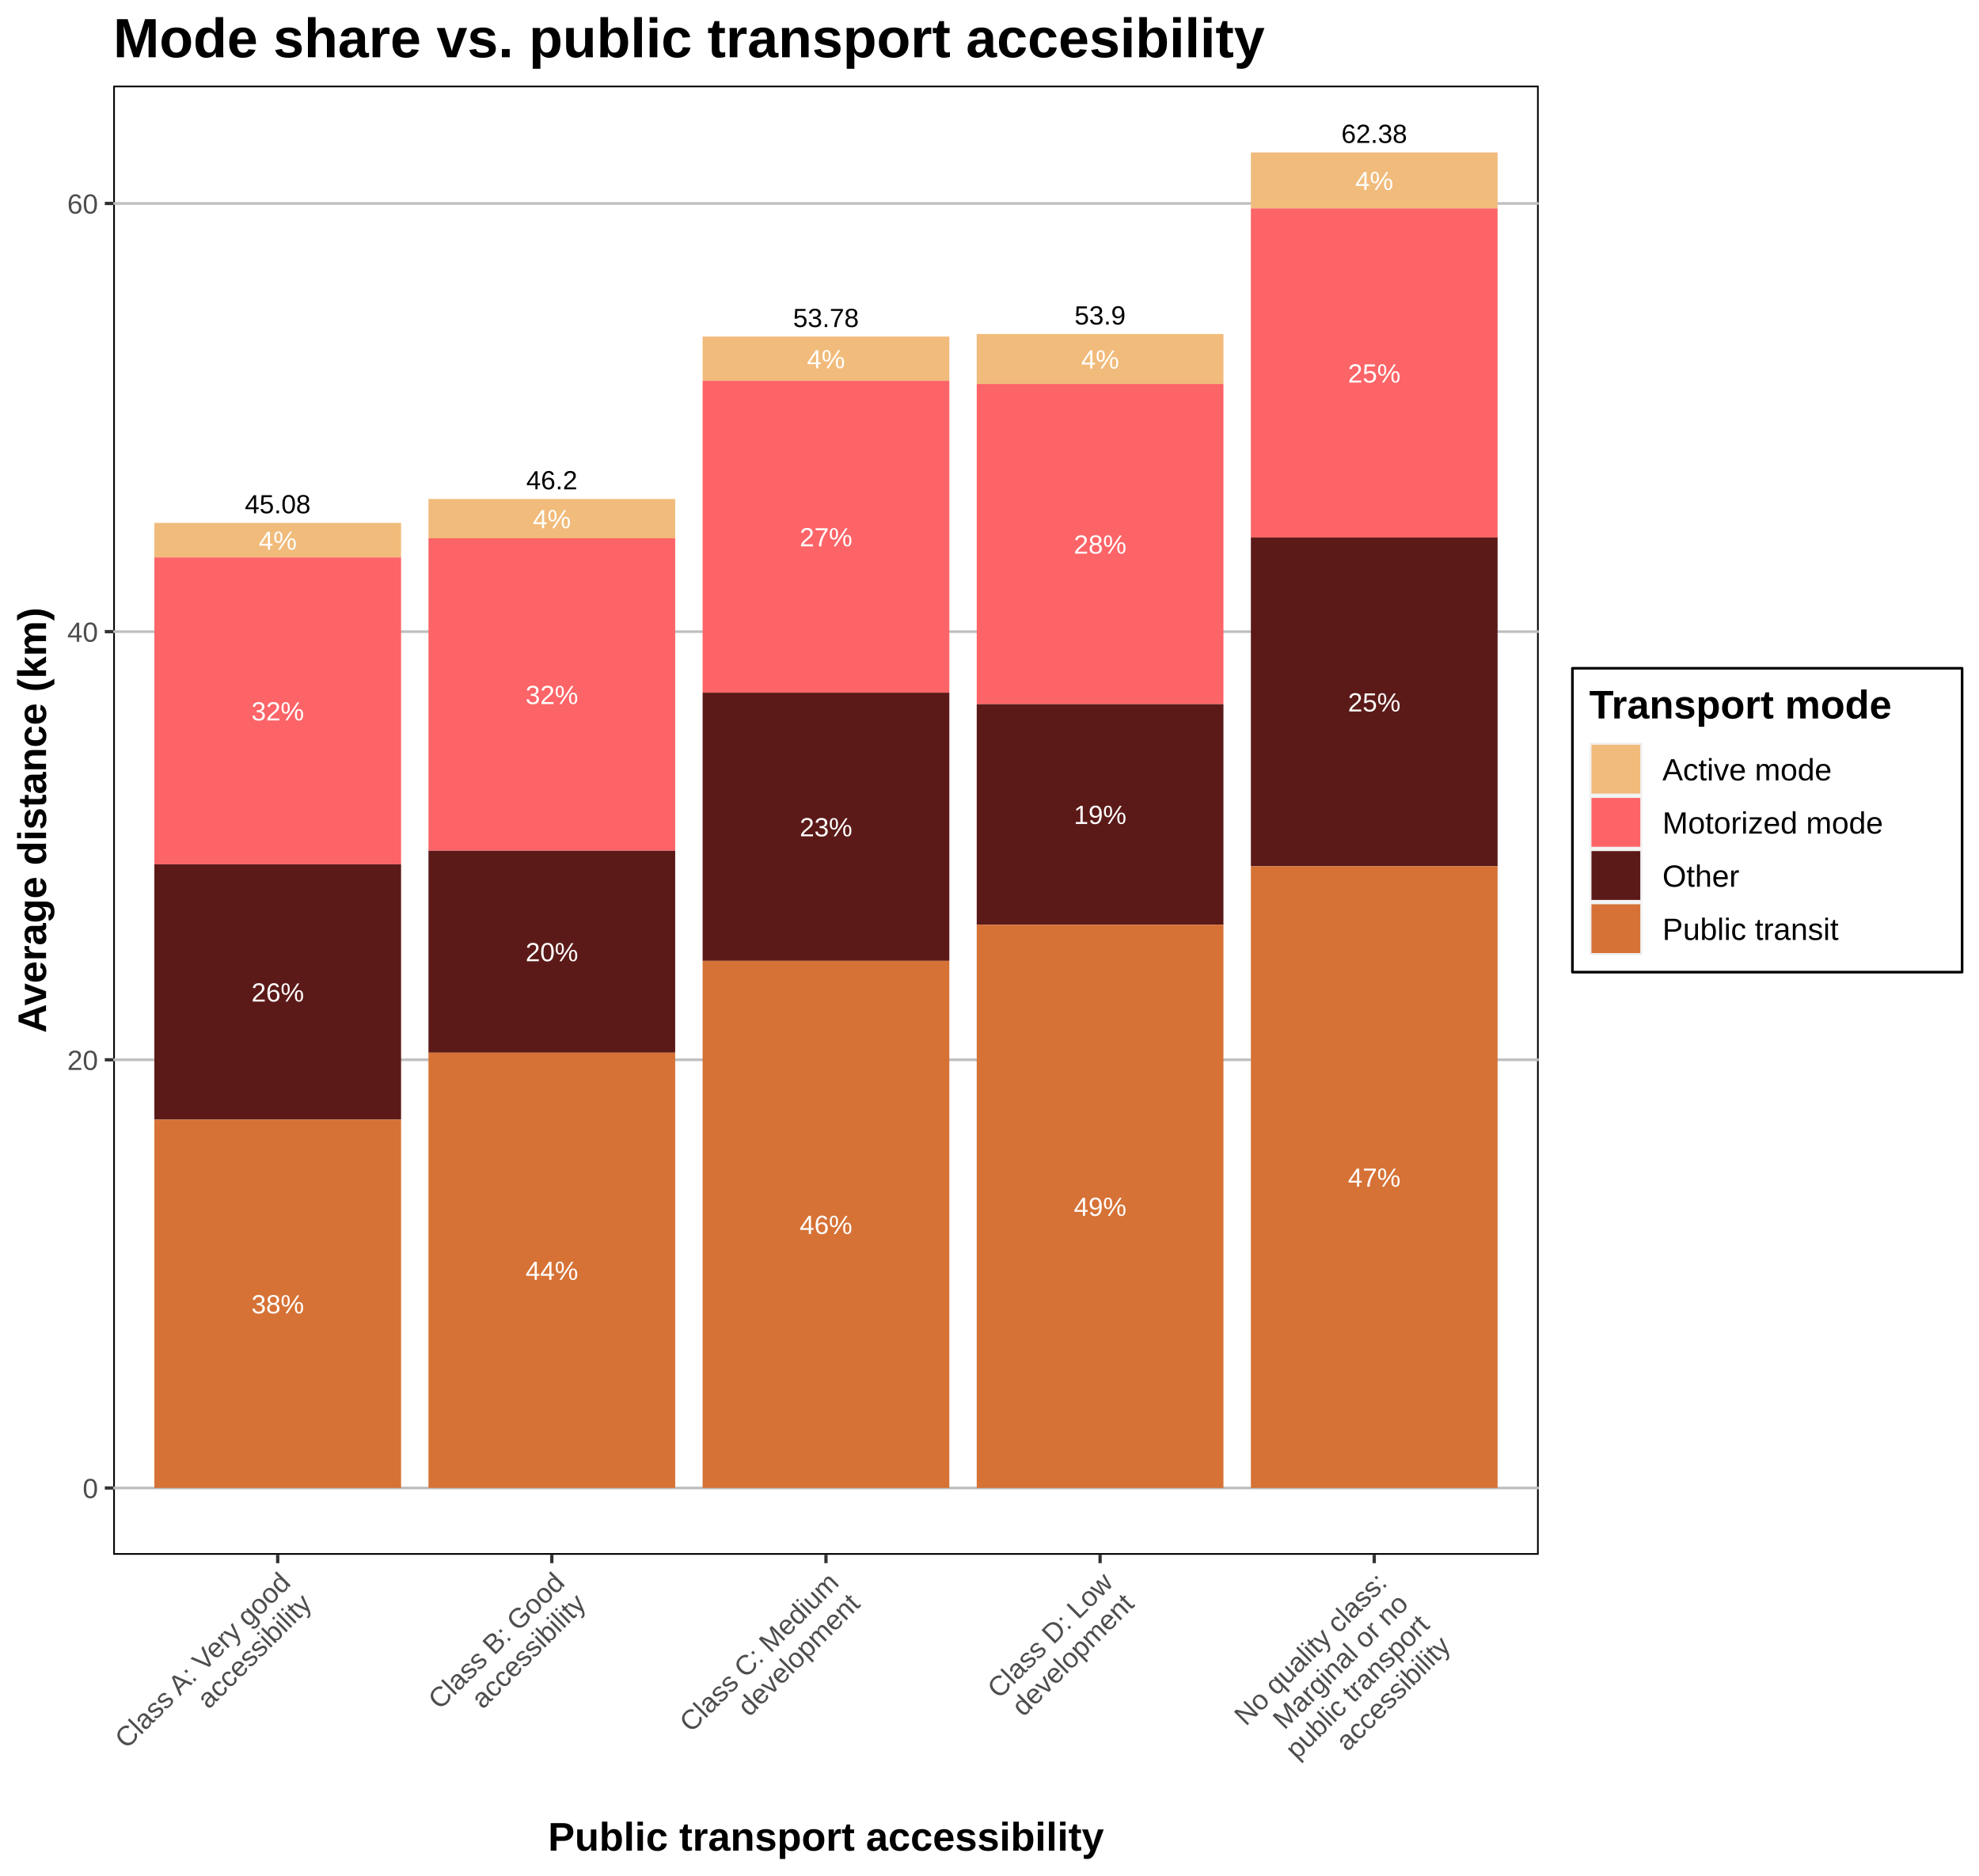
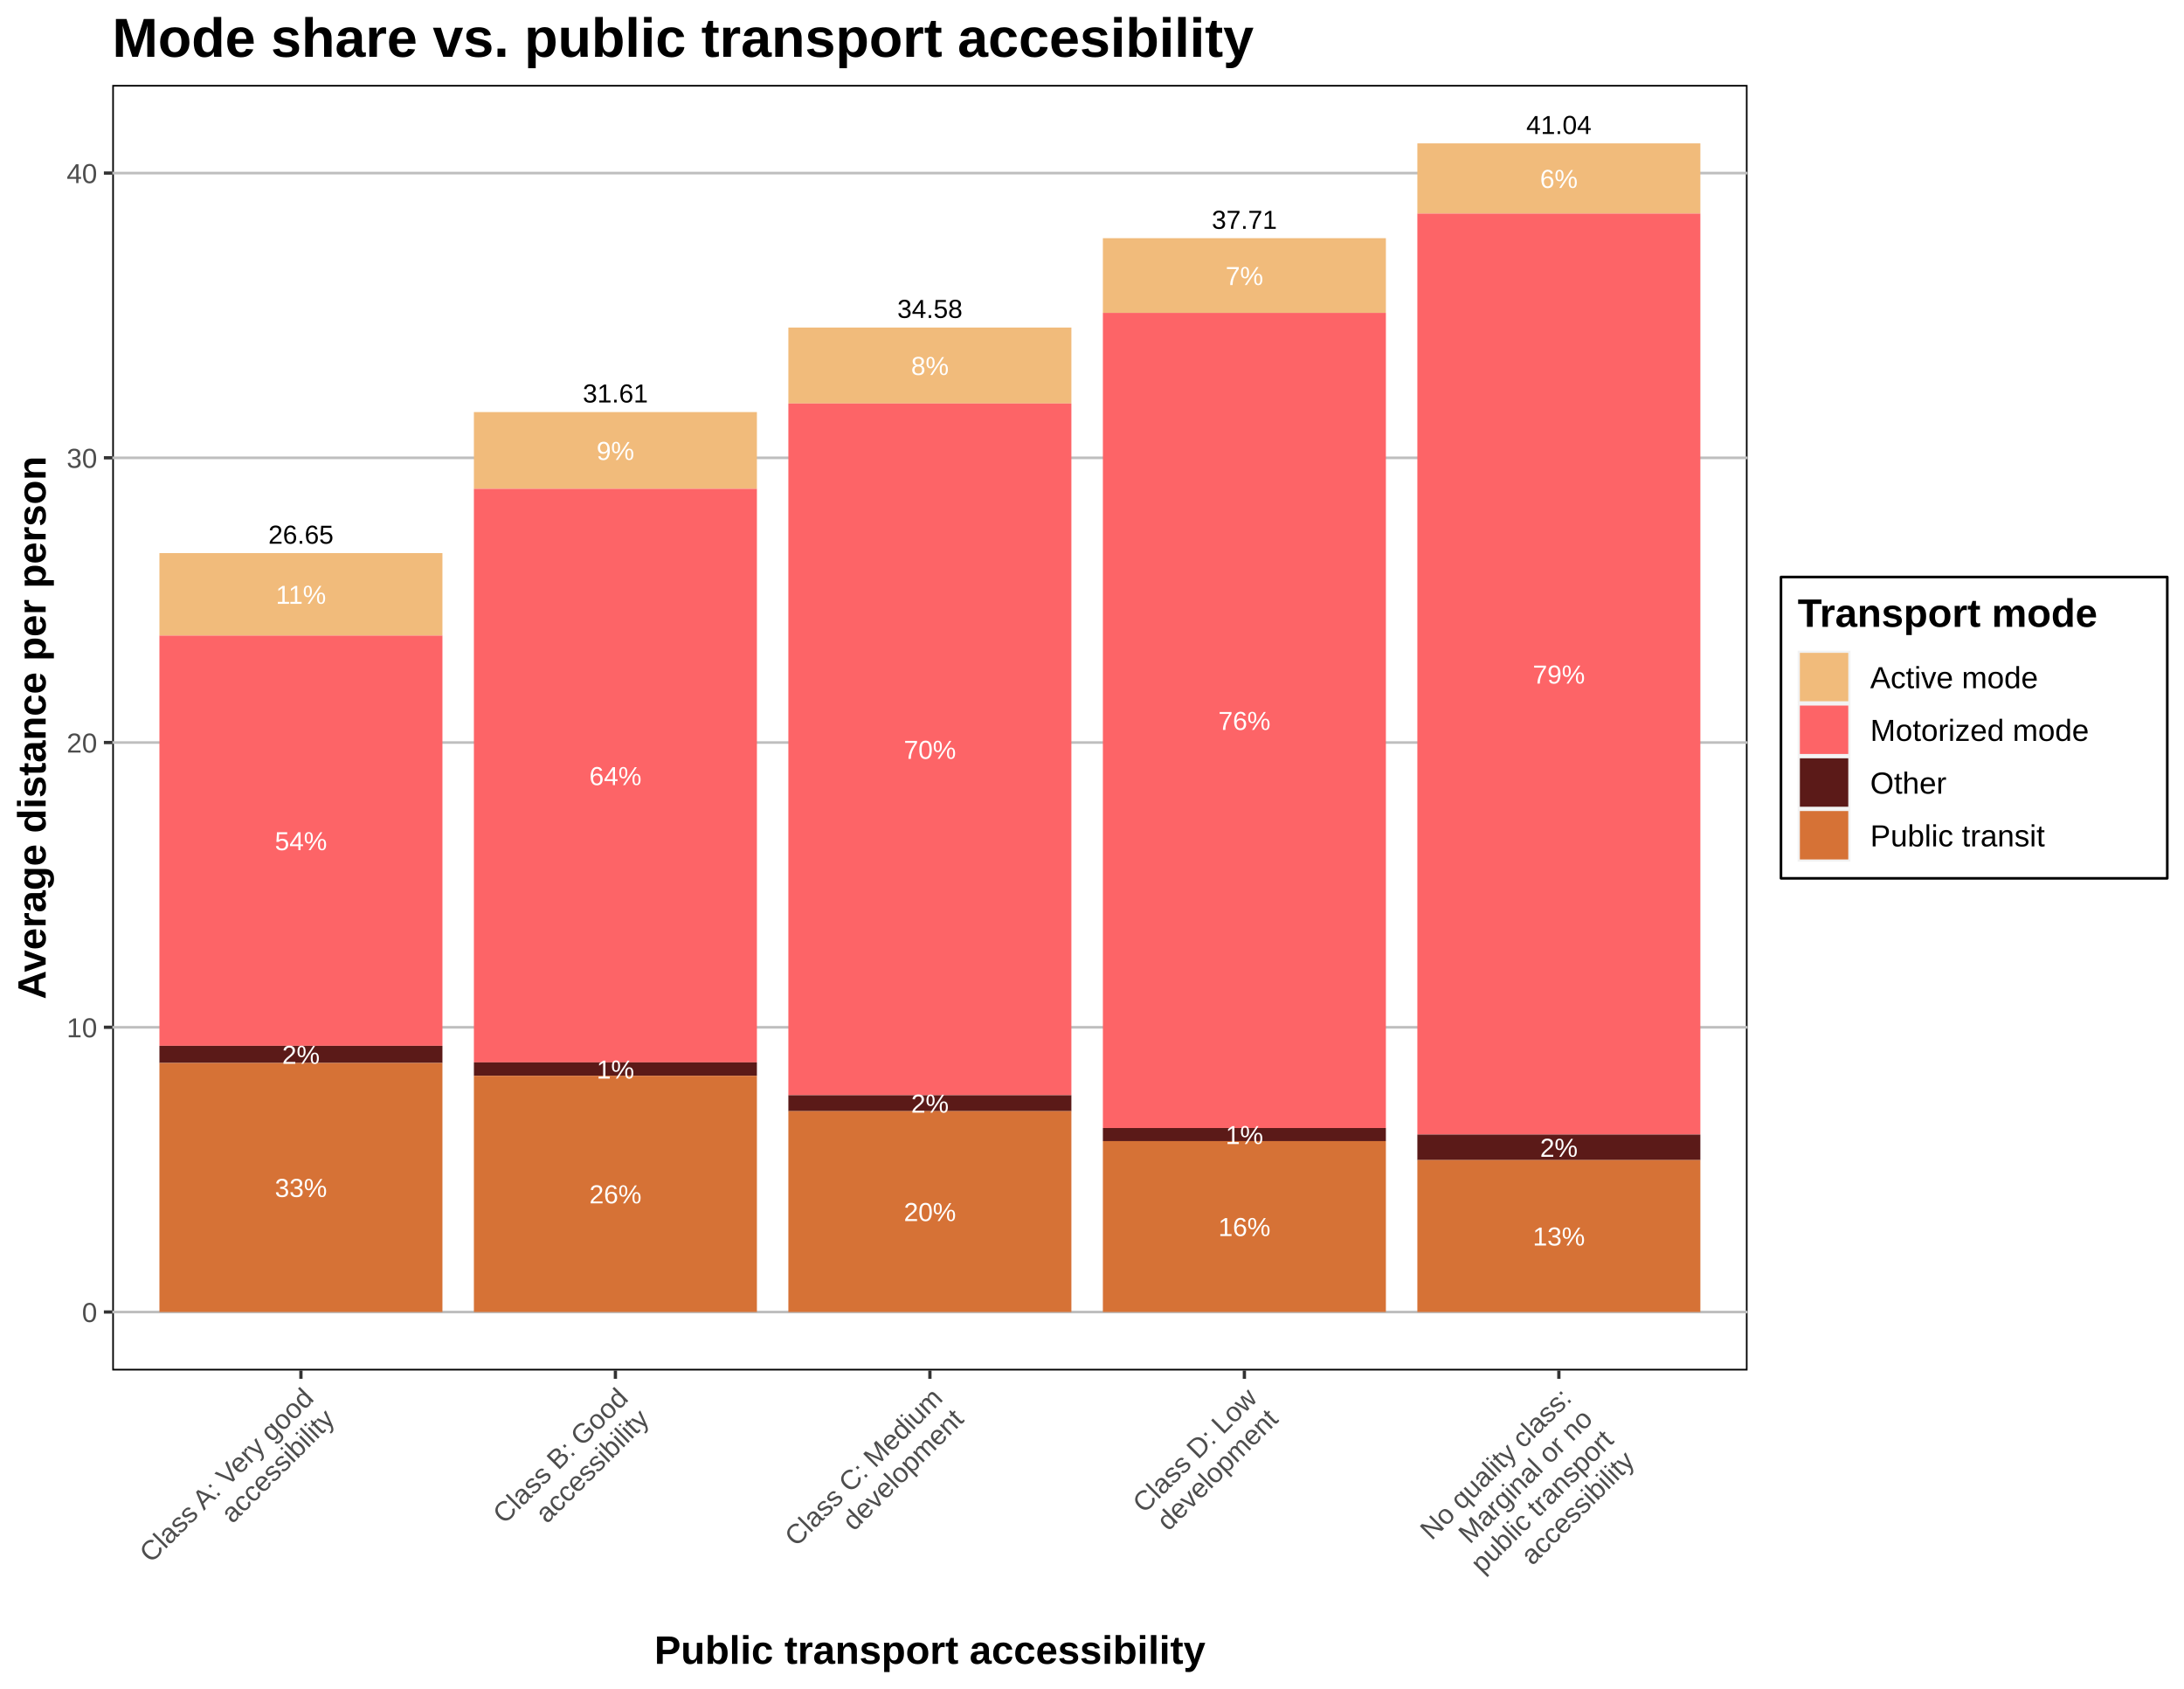
- <svg xmlns="http://www.w3.org/2000/svg" class="svglite" width="642.98pt" height="609.49pt" viewBox="0 0 642.98 609.49">
+ <svg xmlns="http://www.w3.org/2000/svg" class="svglite" width="715.81pt" height="553.40pt" viewBox="0 0 715.81 553.40">
  <defs>
    <style type="text/css">
    .svglite line, .svglite polyline, .svglite polygon, .svglite path, .svglite rect, .svglite circle {
      fill: none;
      stroke: #000000;
      stroke-linecap: round;
      stroke-linejoin: round;
      stroke-miterlimit: 10.00;
    }
    .svglite text {
      white-space: pre;
    }
  </style>
  </defs>
  <rect width="100%" height="100%" style="stroke: none; fill: #FFFFFF;" />
  <defs>
-     <clipPath id="cpMC4wMHw2NDIuOTh8MC4wMHw2MDkuNDk=">
-       <rect x="0.00" y="0.00" width="642.98" height="609.49" />
+     <clipPath id="cpMC4wMHw3MTUuODF8MC4wMHw1NTMuNDA=">
+       <rect x="0.00" y="0.00" width="715.81" height="553.40" />
    </clipPath>
  </defs>
-   <g clip-path="url(#cpMC4wMHw2NDIuOTh8MC4wMHw2MDkuNDk=)">
-     <rect x="0.00" y="0.00" width="642.98" height="609.49" style="stroke-width: 1.07; stroke: #FFFFFF; fill: #FFFFFF;" />
+   <g clip-path="url(#cpMC4wMHw3MTUuODF8MC4wMHw1NTMuNDA=)">
+     <rect x="0.00" y="0.00" width="715.81" height="553.40" style="stroke-width: 1.07; stroke: #FFFFFF; fill: #FFFFFF;" />
  </g>
  <defs>
-     <clipPath id="cpMzYuNzl8NDk5LjkzfDI3LjgzfDUwNS4xNw==">
-       <rect x="36.79" y="27.83" width="463.14" height="477.34" />
+     <clipPath id="cpMzYuNzl8NTcyLjc2fDI3LjgzfDQ0OS4wOA==">
+       <rect x="36.79" y="27.83" width="535.97" height="421.25" />
    </clipPath>
  </defs>
-   <g clip-path="url(#cpMzYuNzl8NDk5LjkzfDI3LjgzfDUwNS4xNw==)">
-     <rect x="36.79" y="27.83" width="463.14" height="477.34" style="stroke-width: 1.07; fill: #FFFFFF;" />
-     <polyline points="36.79,483.47 499.93,483.47 " style="stroke-width: 0.85; stroke: #BEBEBE; stroke-linecap: butt;" />
-     <polyline points="36.79,344.35 499.93,344.35 " style="stroke-width: 0.85; stroke: #BEBEBE; stroke-linecap: butt;" />
-     <polyline points="36.79,205.23 499.93,205.23 " style="stroke-width: 0.85; stroke: #BEBEBE; stroke-linecap: butt;" />
-     <polyline points="36.79,66.11 499.93,66.11 " style="stroke-width: 0.85; stroke: #BEBEBE; stroke-linecap: butt;" />
-     <rect x="50.15" y="169.90" width="80.16" height="11.22" style="stroke-width: 1.07; stroke: none; stroke-linecap: butt; stroke-linejoin: miter; fill: #F1BB7B;" />
-     <rect x="50.15" y="181.12" width="80.16" height="99.71" style="stroke-width: 1.07; stroke: none; stroke-linecap: butt; stroke-linejoin: miter; fill: #FD6467;" />
-     <rect x="50.15" y="280.83" width="80.16" height="82.96" style="stroke-width: 1.07; stroke: none; stroke-linecap: butt; stroke-linejoin: miter; fill: #5B1A18;" />
-     <rect x="50.15" y="363.79" width="80.16" height="119.68" style="stroke-width: 1.07; stroke: none; stroke-linecap: butt; stroke-linejoin: miter; fill: #D67236;" />
-     <rect x="139.21" y="162.13" width="80.16" height="12.76" style="stroke-width: 1.07; stroke: none; stroke-linecap: butt; stroke-linejoin: miter; fill: #F1BB7B;" />
-     <rect x="139.21" y="174.89" width="80.16" height="101.52" style="stroke-width: 1.07; stroke: none; stroke-linecap: butt; stroke-linejoin: miter; fill: #FD6467;" />
-     <rect x="139.21" y="276.42" width="80.16" height="65.60" style="stroke-width: 1.07; stroke: none; stroke-linecap: butt; stroke-linejoin: miter; fill: #5B1A18;" />
-     <rect x="139.21" y="342.01" width="80.16" height="141.46" style="stroke-width: 1.07; stroke: none; stroke-linecap: butt; stroke-linejoin: miter; fill: #D67236;" />
-     <rect x="228.28" y="109.35" width="80.16" height="14.38" style="stroke-width: 1.07; stroke: none; stroke-linecap: butt; stroke-linejoin: miter; fill: #F1BB7B;" />
-     <rect x="228.28" y="123.74" width="80.16" height="101.33" style="stroke-width: 1.07; stroke: none; stroke-linecap: butt; stroke-linejoin: miter; fill: #FD6467;" />
-     <rect x="228.28" y="225.07" width="80.16" height="87.12" style="stroke-width: 1.07; stroke: none; stroke-linecap: butt; stroke-linejoin: miter; fill: #5B1A18;" />
-     <rect x="228.28" y="312.19" width="80.16" height="171.28" style="stroke-width: 1.07; stroke: none; stroke-linecap: butt; stroke-linejoin: miter; fill: #D67236;" />
-     <rect x="317.34" y="108.52" width="80.16" height="16.24" style="stroke-width: 1.07; stroke: none; stroke-linecap: butt; stroke-linejoin: miter; fill: #F1BB7B;" />
-     <rect x="317.34" y="124.76" width="80.16" height="104.02" style="stroke-width: 1.07; stroke: none; stroke-linecap: butt; stroke-linejoin: miter; fill: #FD6467;" />
-     <rect x="317.34" y="228.79" width="80.16" height="71.65" style="stroke-width: 1.07; stroke: none; stroke-linecap: butt; stroke-linejoin: miter; fill: #5B1A18;" />
-     <rect x="317.34" y="300.44" width="80.16" height="183.04" style="stroke-width: 1.07; stroke: none; stroke-linecap: butt; stroke-linejoin: miter; fill: #D67236;" />
-     <rect x="406.41" y="49.53" width="80.16" height="18.19" style="stroke-width: 1.07; stroke: none; stroke-linecap: butt; stroke-linejoin: miter; fill: #F1BB7B;" />
-     <rect x="406.41" y="67.72" width="80.16" height="106.93" style="stroke-width: 1.07; stroke: none; stroke-linecap: butt; stroke-linejoin: miter; fill: #FD6467;" />
-     <rect x="406.41" y="174.65" width="80.16" height="106.82" style="stroke-width: 1.07; stroke: none; stroke-linecap: butt; stroke-linejoin: miter; fill: #5B1A18;" />
-     <rect x="406.41" y="281.47" width="80.16" height="202.00" style="stroke-width: 1.07; stroke: none; stroke-linecap: butt; stroke-linejoin: miter; fill: #D67236;" />
-     <text x="90.23" y="166.78" text-anchor="middle" style="font-size: 8.54px; font-family: &quot;Arimo&quot;;" textLength="24.43px" lengthAdjust="spacingAndGlyphs">45.08</text>
-     <text x="179.29" y="158.99" text-anchor="middle" style="font-size: 8.54px; font-family: &quot;Arimo&quot;;" textLength="19.00px" lengthAdjust="spacingAndGlyphs">46.2</text>
-     <text x="268.36" y="106.26" text-anchor="middle" style="font-size: 8.54px; font-family: &quot;Arimo&quot;;" textLength="24.43px" lengthAdjust="spacingAndGlyphs">53.78</text>
-     <text x="357.42" y="105.43" text-anchor="middle" style="font-size: 8.54px; font-family: &quot;Arimo&quot;;" textLength="19.00px" lengthAdjust="spacingAndGlyphs">53.9</text>
-     <text x="446.49" y="46.44" text-anchor="middle" style="font-size: 8.54px; font-family: &quot;Arimo&quot;;" textLength="24.43px" lengthAdjust="spacingAndGlyphs">62.38</text>
-     <text x="90.23" y="178.62" text-anchor="middle" style="font-size: 8.54px;fill: #FFFFFF; font-family: &quot;Arimo&quot;;" textLength="13.54px" lengthAdjust="spacingAndGlyphs">4%</text>
-     <text x="90.23" y="234.08" text-anchor="middle" style="font-size: 8.54px;fill: #FFFFFF; font-family: &quot;Arimo&quot;;" textLength="18.96px" lengthAdjust="spacingAndGlyphs">32%</text>
-     <text x="90.23" y="325.42" text-anchor="middle" style="font-size: 8.54px;fill: #FFFFFF; font-family: &quot;Arimo&quot;;" textLength="18.96px" lengthAdjust="spacingAndGlyphs">26%</text>
-     <text x="90.23" y="426.74" text-anchor="middle" style="font-size: 8.54px;fill: #FFFFFF; font-family: &quot;Arimo&quot;;" textLength="18.96px" lengthAdjust="spacingAndGlyphs">38%</text>
-     <text x="179.29" y="171.62" text-anchor="middle" style="font-size: 8.54px;fill: #FFFFFF; font-family: &quot;Arimo&quot;;" textLength="13.54px" lengthAdjust="spacingAndGlyphs">4%</text>
-     <text x="179.29" y="228.76" text-anchor="middle" style="font-size: 8.54px;fill: #FFFFFF; font-family: &quot;Arimo&quot;;" textLength="18.96px" lengthAdjust="spacingAndGlyphs">32%</text>
-     <text x="179.29" y="312.32" text-anchor="middle" style="font-size: 8.54px;fill: #FFFFFF; font-family: &quot;Arimo&quot;;" textLength="18.96px" lengthAdjust="spacingAndGlyphs">20%</text>
-     <text x="179.29" y="415.85" text-anchor="middle" style="font-size: 8.54px;fill: #FFFFFF; font-family: &quot;Arimo&quot;;" textLength="18.96px" lengthAdjust="spacingAndGlyphs">44%</text>
-     <text x="268.36" y="119.66" text-anchor="middle" style="font-size: 8.54px;fill: #FFFFFF; font-family: &quot;Arimo&quot;;" textLength="13.54px" lengthAdjust="spacingAndGlyphs">4%</text>
-     <text x="268.36" y="177.51" text-anchor="middle" style="font-size: 8.54px;fill: #FFFFFF; font-family: &quot;Arimo&quot;;" textLength="18.96px" lengthAdjust="spacingAndGlyphs">27%</text>
-     <text x="268.36" y="271.74" text-anchor="middle" style="font-size: 8.54px;fill: #FFFFFF; font-family: &quot;Arimo&quot;;" textLength="18.96px" lengthAdjust="spacingAndGlyphs">23%</text>
-     <text x="268.36" y="400.94" text-anchor="middle" style="font-size: 8.54px;fill: #FFFFFF; font-family: &quot;Arimo&quot;;" textLength="18.96px" lengthAdjust="spacingAndGlyphs">46%</text>
-     <text x="357.42" y="119.75" text-anchor="middle" style="font-size: 8.54px;fill: #FFFFFF; font-family: &quot;Arimo&quot;;" textLength="13.54px" lengthAdjust="spacingAndGlyphs">4%</text>
-     <text x="357.42" y="179.88" text-anchor="middle" style="font-size: 8.54px;fill: #FFFFFF; font-family: &quot;Arimo&quot;;" textLength="18.96px" lengthAdjust="spacingAndGlyphs">28%</text>
-     <text x="357.42" y="267.72" text-anchor="middle" style="font-size: 8.54px;fill: #FFFFFF; font-family: &quot;Arimo&quot;;" textLength="18.96px" lengthAdjust="spacingAndGlyphs">19%</text>
-     <text x="357.42" y="395.06" text-anchor="middle" style="font-size: 8.54px;fill: #FFFFFF; font-family: &quot;Arimo&quot;;" textLength="18.96px" lengthAdjust="spacingAndGlyphs">49%</text>
-     <text x="446.49" y="61.73" text-anchor="middle" style="font-size: 8.54px;fill: #FFFFFF; font-family: &quot;Arimo&quot;;" textLength="13.54px" lengthAdjust="spacingAndGlyphs">4%</text>
-     <text x="446.49" y="124.29" text-anchor="middle" style="font-size: 8.54px;fill: #FFFFFF; font-family: &quot;Arimo&quot;;" textLength="18.96px" lengthAdjust="spacingAndGlyphs">25%</text>
-     <text x="446.49" y="231.17" text-anchor="middle" style="font-size: 8.54px;fill: #FFFFFF; font-family: &quot;Arimo&quot;;" textLength="18.96px" lengthAdjust="spacingAndGlyphs">25%</text>
-     <text x="446.49" y="385.58" text-anchor="middle" style="font-size: 8.54px;fill: #FFFFFF; font-family: &quot;Arimo&quot;;" textLength="18.96px" lengthAdjust="spacingAndGlyphs">47%</text>
+   <g clip-path="url(#cpMzYuNzl8NTcyLjc2fDI3LjgzfDQ0OS4wOA==)">
+     <rect x="36.79" y="27.83" width="535.97" height="421.25" style="stroke-width: 1.07; fill: #FFFFFF;" />
+     <polyline points="36.79,429.93 572.76,429.93 " style="stroke-width: 0.85; stroke: #BEBEBE; stroke-linecap: butt;" />
+     <polyline points="36.79,336.63 572.76,336.63 " style="stroke-width: 0.85; stroke: #BEBEBE; stroke-linecap: butt;" />
+     <polyline points="36.79,243.32 572.76,243.32 " style="stroke-width: 0.85; stroke: #BEBEBE; stroke-linecap: butt;" />
+     <polyline points="36.79,150.02 572.76,150.02 " style="stroke-width: 0.85; stroke: #BEBEBE; stroke-linecap: butt;" />
+     <polyline points="36.79,56.72 572.76,56.72 " style="stroke-width: 0.85; stroke: #BEBEBE; stroke-linecap: butt;" />
+     <rect x="52.25" y="181.24" width="92.76" height="27.05" style="stroke-width: 1.07; stroke: none; stroke-linecap: butt; stroke-linejoin: miter; fill: #F1BB7B;" />
+     <rect x="52.25" y="208.28" width="92.76" height="134.42" style="stroke-width: 1.07; stroke: none; stroke-linecap: butt; stroke-linejoin: miter; fill: #FD6467;" />
+     <rect x="52.25" y="342.71" width="92.76" height="5.61" style="stroke-width: 1.07; stroke: none; stroke-linecap: butt; stroke-linejoin: miter; fill: #5B1A18;" />
+     <rect x="52.25" y="348.32" width="92.76" height="81.61" style="stroke-width: 1.07; stroke: none; stroke-linecap: butt; stroke-linejoin: miter; fill: #D67236;" />
+     <rect x="155.32" y="135.03" width="92.76" height="25.15" style="stroke-width: 1.07; stroke: none; stroke-linecap: butt; stroke-linejoin: miter; fill: #F1BB7B;" />
+     <rect x="155.32" y="160.18" width="92.76" height="187.95" style="stroke-width: 1.07; stroke: none; stroke-linecap: butt; stroke-linejoin: miter; fill: #FD6467;" />
+     <rect x="155.32" y="348.13" width="92.76" height="4.38" style="stroke-width: 1.07; stroke: none; stroke-linecap: butt; stroke-linejoin: miter; fill: #5B1A18;" />
+     <rect x="155.32" y="352.51" width="92.76" height="77.42" style="stroke-width: 1.07; stroke: none; stroke-linecap: butt; stroke-linejoin: miter; fill: #D67236;" />
+     <rect x="258.39" y="107.33" width="92.76" height="24.89" style="stroke-width: 1.07; stroke: none; stroke-linecap: butt; stroke-linejoin: miter; fill: #F1BB7B;" />
+     <rect x="258.39" y="132.22" width="92.76" height="226.68" style="stroke-width: 1.07; stroke: none; stroke-linecap: butt; stroke-linejoin: miter; fill: #FD6467;" />
+     <rect x="258.39" y="358.90" width="92.76" height="5.21" style="stroke-width: 1.07; stroke: none; stroke-linecap: butt; stroke-linejoin: miter; fill: #5B1A18;" />
+     <rect x="258.39" y="364.11" width="92.76" height="65.82" style="stroke-width: 1.07; stroke: none; stroke-linecap: butt; stroke-linejoin: miter; fill: #D67236;" />
+     <rect x="361.47" y="78.05" width="92.76" height="24.48" style="stroke-width: 1.07; stroke: none; stroke-linecap: butt; stroke-linejoin: miter; fill: #F1BB7B;" />
+     <rect x="361.47" y="102.53" width="92.76" height="267.11" style="stroke-width: 1.07; stroke: none; stroke-linecap: butt; stroke-linejoin: miter; fill: #FD6467;" />
+     <rect x="361.47" y="369.64" width="92.76" height="4.29" style="stroke-width: 1.07; stroke: none; stroke-linecap: butt; stroke-linejoin: miter; fill: #5B1A18;" />
+     <rect x="361.47" y="373.93" width="92.76" height="56.00" style="stroke-width: 1.07; stroke: none; stroke-linecap: butt; stroke-linejoin: miter; fill: #D67236;" />
+     <rect x="464.54" y="46.98" width="92.76" height="23.02" style="stroke-width: 1.07; stroke: none; stroke-linecap: butt; stroke-linejoin: miter; fill: #F1BB7B;" />
+     <rect x="464.54" y="69.99" width="92.76" height="301.79" style="stroke-width: 1.07; stroke: none; stroke-linecap: butt; stroke-linejoin: miter; fill: #FD6467;" />
+     <rect x="464.54" y="371.78" width="92.76" height="8.36" style="stroke-width: 1.07; stroke: none; stroke-linecap: butt; stroke-linejoin: miter; fill: #5B1A18;" />
+     <rect x="464.54" y="380.14" width="92.76" height="49.79" style="stroke-width: 1.07; stroke: none; stroke-linecap: butt; stroke-linejoin: miter; fill: #D67236;" />
+     <text x="98.63" y="178.17" text-anchor="middle" style="font-size: 8.54px; font-family: &quot;Arimo&quot;;" textLength="24.43px" lengthAdjust="spacingAndGlyphs">26.65</text>
+     <text x="201.70" y="131.89" text-anchor="middle" style="font-size: 8.54px; font-family: &quot;Arimo&quot;;" textLength="24.43px" lengthAdjust="spacingAndGlyphs">31.61</text>
+     <text x="304.78" y="104.18" text-anchor="middle" style="font-size: 8.54px; font-family: &quot;Arimo&quot;;" textLength="24.43px" lengthAdjust="spacingAndGlyphs">34.58</text>
+     <text x="407.85" y="74.98" text-anchor="middle" style="font-size: 8.54px; font-family: &quot;Arimo&quot;;" textLength="24.43px" lengthAdjust="spacingAndGlyphs">37.71</text>
+     <text x="510.92" y="43.91" text-anchor="middle" style="font-size: 8.54px; font-family: &quot;Arimo&quot;;" textLength="24.43px" lengthAdjust="spacingAndGlyphs">41.04</text>
+     <text x="98.63" y="197.87" text-anchor="middle" style="font-size: 8.54px;fill: #FFFFFF; font-family: &quot;Arimo&quot;;" textLength="18.96px" lengthAdjust="spacingAndGlyphs">11%</text>
+     <text x="98.63" y="278.60" text-anchor="middle" style="font-size: 8.54px;fill: #FFFFFF; font-family: &quot;Arimo&quot;;" textLength="18.96px" lengthAdjust="spacingAndGlyphs">54%</text>
+     <text x="98.63" y="348.62" text-anchor="middle" style="font-size: 8.54px;fill: #FFFFFF; font-family: &quot;Arimo&quot;;" textLength="13.54px" lengthAdjust="spacingAndGlyphs">2%</text>
+     <text x="98.63" y="392.23" text-anchor="middle" style="font-size: 8.54px;fill: #FFFFFF; font-family: &quot;Arimo&quot;;" textLength="18.96px" lengthAdjust="spacingAndGlyphs">33%</text>
+     <text x="201.70" y="150.72" text-anchor="middle" style="font-size: 8.54px;fill: #FFFFFF; font-family: &quot;Arimo&quot;;" textLength="13.54px" lengthAdjust="spacingAndGlyphs">9%</text>
+     <text x="201.70" y="257.27" text-anchor="middle" style="font-size: 8.54px;fill: #FFFFFF; font-family: &quot;Arimo&quot;;" textLength="18.96px" lengthAdjust="spacingAndGlyphs">64%</text>
+     <text x="201.70" y="353.43" text-anchor="middle" style="font-size: 8.54px;fill: #FFFFFF; font-family: &quot;Arimo&quot;;" textLength="13.54px" lengthAdjust="spacingAndGlyphs">1%</text>
+     <text x="201.70" y="394.33" text-anchor="middle" style="font-size: 8.54px;fill: #FFFFFF; font-family: &quot;Arimo&quot;;" textLength="18.96px" lengthAdjust="spacingAndGlyphs">26%</text>
+     <text x="304.78" y="122.88" text-anchor="middle" style="font-size: 8.54px;fill: #FFFFFF; font-family: &quot;Arimo&quot;;" textLength="13.54px" lengthAdjust="spacingAndGlyphs">8%</text>
+     <text x="304.78" y="248.67" text-anchor="middle" style="font-size: 8.54px;fill: #FFFFFF; font-family: &quot;Arimo&quot;;" textLength="18.96px" lengthAdjust="spacingAndGlyphs">70%</text>
+     <text x="304.78" y="364.61" text-anchor="middle" style="font-size: 8.54px;fill: #FFFFFF; font-family: &quot;Arimo&quot;;" textLength="13.54px" lengthAdjust="spacingAndGlyphs">2%</text>
+     <text x="304.78" y="400.13" text-anchor="middle" style="font-size: 8.54px;fill: #FFFFFF; font-family: &quot;Arimo&quot;;" textLength="18.96px" lengthAdjust="spacingAndGlyphs">20%</text>
+     <text x="407.85" y="93.40" text-anchor="middle" style="font-size: 8.54px;fill: #FFFFFF; font-family: &quot;Arimo&quot;;" textLength="13.54px" lengthAdjust="spacingAndGlyphs">7%</text>
+     <text x="407.85" y="239.19" text-anchor="middle" style="font-size: 8.54px;fill: #FFFFFF; font-family: &quot;Arimo&quot;;" textLength="18.96px" lengthAdjust="spacingAndGlyphs">76%</text>
+     <text x="407.85" y="374.89" text-anchor="middle" style="font-size: 8.54px;fill: #FFFFFF; font-family: &quot;Arimo&quot;;" textLength="13.54px" lengthAdjust="spacingAndGlyphs">1%</text>
+     <text x="407.85" y="405.04" text-anchor="middle" style="font-size: 8.54px;fill: #FFFFFF; font-family: &quot;Arimo&quot;;" textLength="18.96px" lengthAdjust="spacingAndGlyphs">16%</text>
+     <text x="510.92" y="61.59" text-anchor="middle" style="font-size: 8.54px;fill: #FFFFFF; font-family: &quot;Arimo&quot;;" textLength="13.54px" lengthAdjust="spacingAndGlyphs">6%</text>
+     <text x="510.92" y="224.00" text-anchor="middle" style="font-size: 8.54px;fill: #FFFFFF; font-family: &quot;Arimo&quot;;" textLength="18.96px" lengthAdjust="spacingAndGlyphs">79%</text>
+     <text x="510.92" y="379.07" text-anchor="middle" style="font-size: 8.54px;fill: #FFFFFF; font-family: &quot;Arimo&quot;;" textLength="13.54px" lengthAdjust="spacingAndGlyphs">2%</text>
+     <text x="510.92" y="408.14" text-anchor="middle" style="font-size: 8.54px;fill: #FFFFFF; font-family: &quot;Arimo&quot;;" textLength="18.96px" lengthAdjust="spacingAndGlyphs">13%</text>
  </g>
-   <g clip-path="url(#cpMC4wMHw2NDIuOTh8MC4wMHw2MDkuNDk=)">
-     <text x="31.86" y="486.75" text-anchor="end" style="font-size: 9.00px;fill: #4D4D4D; font-family: &quot;Arimo&quot;;" textLength="5.72px" lengthAdjust="spacingAndGlyphs">0</text>
-     <text x="31.86" y="347.63" text-anchor="end" style="font-size: 9.00px;fill: #4D4D4D; font-family: &quot;Arimo&quot;;" textLength="11.45px" lengthAdjust="spacingAndGlyphs">20</text>
-     <text x="31.86" y="208.51" text-anchor="end" style="font-size: 9.00px;fill: #4D4D4D; font-family: &quot;Arimo&quot;;" textLength="11.45px" lengthAdjust="spacingAndGlyphs">40</text>
-     <text x="31.86" y="69.39" text-anchor="end" style="font-size: 9.00px;fill: #4D4D4D; font-family: &quot;Arimo&quot;;" textLength="11.45px" lengthAdjust="spacingAndGlyphs">60</text>
-     <polyline points="34.05,483.47 36.79,483.47 " style="stroke-width: 1.07; stroke: #333333; stroke-linecap: butt;" />
-     <polyline points="34.05,344.35 36.79,344.35 " style="stroke-width: 1.07; stroke: #333333; stroke-linecap: butt;" />
-     <polyline points="34.05,205.23 36.79,205.23 " style="stroke-width: 1.07; stroke: #333333; stroke-linecap: butt;" />
-     <polyline points="34.05,66.11 36.79,66.11 " style="stroke-width: 1.07; stroke: #333333; stroke-linecap: butt;" />
-     <polyline points="90.23,507.91 90.23,505.17 " style="stroke-width: 1.07; stroke: #333333; stroke-linecap: butt;" />
-     <polyline points="179.29,507.91 179.29,505.17 " style="stroke-width: 1.07; stroke: #333333; stroke-linecap: butt;" />
-     <polyline points="268.36,507.91 268.36,505.17 " style="stroke-width: 1.07; stroke: #333333; stroke-linecap: butt;" />
-     <polyline points="357.42,507.91 357.42,505.17 " style="stroke-width: 1.07; stroke: #333333; stroke-linecap: butt;" />
-     <polyline points="446.49,507.91 446.49,505.17 " style="stroke-width: 1.07; stroke: #333333; stroke-linecap: butt;" />
-     <text transform="translate(94.87,514.74) rotate(-45)" text-anchor="end" style="font-size: 9.00px;fill: #4D4D4D; font-family: &quot;Arimo&quot;;" textLength="83.74px" lengthAdjust="spacingAndGlyphs">Class A: Very good</text>
-     <text transform="translate(101.74,521.61) rotate(-45)" text-anchor="end" style="font-size: 9.00px;fill: #4D4D4D; font-family: &quot;Arimo&quot;;" textLength="54.88px" lengthAdjust="spacingAndGlyphs">accessibility</text>
-     <text transform="translate(183.93,514.74) rotate(-45)" text-anchor="end" style="font-size: 9.00px;fill: #4D4D4D; font-family: &quot;Arimo&quot;;" textLength="62.30px" lengthAdjust="spacingAndGlyphs">Class B: Good</text>
-     <text transform="translate(190.80,521.61) rotate(-45)" text-anchor="end" style="font-size: 9.00px;fill: #4D4D4D; font-family: &quot;Arimo&quot;;" textLength="54.88px" lengthAdjust="spacingAndGlyphs">accessibility</text>
-     <text transform="translate(273.00,514.74) rotate(-45)" text-anchor="end" style="font-size: 9.00px;fill: #4D4D4D; font-family: &quot;Arimo&quot;;" textLength="74.69px" lengthAdjust="spacingAndGlyphs">Class C: Medium</text>
-     <text transform="translate(279.87,521.61) rotate(-45)" text-anchor="end" style="font-size: 9.00px;fill: #4D4D4D; font-family: &quot;Arimo&quot;;" textLength="59.36px" lengthAdjust="spacingAndGlyphs">development</text>
-     <text transform="translate(362.06,514.74) rotate(-45)" text-anchor="end" style="font-size: 9.00px;fill: #4D4D4D; font-family: &quot;Arimo&quot;;" textLength="57.07px" lengthAdjust="spacingAndGlyphs">Class D: Low</text>
-     <text transform="translate(368.93,521.61) rotate(-45)" text-anchor="end" style="font-size: 9.00px;fill: #4D4D4D; font-family: &quot;Arimo&quot;;" textLength="59.36px" lengthAdjust="spacingAndGlyphs">development</text>
-     <text transform="translate(451.12,514.74) rotate(-45)" text-anchor="end" style="font-size: 9.00px;fill: #4D4D4D; font-family: &quot;Arimo&quot;;" textLength="74.10px" lengthAdjust="spacingAndGlyphs">No quality class:</text>
-     <text transform="translate(458.00,521.61) rotate(-45)" text-anchor="end" style="font-size: 9.00px;fill: #4D4D4D; font-family: &quot;Arimo&quot;;" textLength="64.88px" lengthAdjust="spacingAndGlyphs">Marginal or no</text>
-     <text transform="translate(464.87,528.48) rotate(-45)" text-anchor="end" style="font-size: 9.00px;fill: #4D4D4D; font-family: &quot;Arimo&quot;;" textLength="71.50px" lengthAdjust="spacingAndGlyphs">public transport</text>
-     <text transform="translate(471.74,535.36) rotate(-45)" text-anchor="end" style="font-size: 9.00px;fill: #4D4D4D; font-family: &quot;Arimo&quot;;" textLength="54.88px" lengthAdjust="spacingAndGlyphs">accessibility</text>
-     <text x="268.36" y="601.30" text-anchor="middle" style="font-size: 13.00px; font-weight: bold; font-family: &quot;Arimo&quot;;" textLength="213.39px" lengthAdjust="spacingAndGlyphs">Public transport accessibility</text>
-     <text transform="translate(14.96,266.50) rotate(-90)" text-anchor="middle" style="font-size: 13.00px; font-weight: bold; font-family: &quot;Arimo&quot;;" textLength="165.64px" lengthAdjust="spacingAndGlyphs">Average distance (km)</text>
-     <rect x="510.88" y="217.13" width="126.61" height="98.74" style="stroke-width: 0.85; fill: #FFFFFF;" />
-     <text x="516.36" y="233.44" style="font-size: 13.00px; font-weight: bold; font-family: &quot;Arimo&quot;;" textLength="115.65px" lengthAdjust="spacingAndGlyphs">Transport mode</text>
-     <rect x="516.36" y="241.27" width="17.28" height="17.28" style="stroke-width: 1.07; stroke: none; fill: #F2F2F2;" />
-     <rect x="517.07" y="241.98" width="15.86" height="15.86" style="stroke-width: 1.07; stroke: none; stroke-linecap: butt; stroke-linejoin: miter; fill: #F1BB7B;" />
-     <rect x="516.36" y="258.55" width="17.28" height="17.28" style="stroke-width: 1.07; stroke: none; fill: #F2F2F2;" />
-     <rect x="517.07" y="259.26" width="15.86" height="15.86" style="stroke-width: 1.07; stroke: none; stroke-linecap: butt; stroke-linejoin: miter; fill: #FD6467;" />
-     <rect x="516.36" y="275.83" width="17.28" height="17.28" style="stroke-width: 1.07; stroke: none; fill: #F2F2F2;" />
-     <rect x="517.07" y="276.54" width="15.86" height="15.86" style="stroke-width: 1.07; stroke: none; stroke-linecap: butt; stroke-linejoin: miter; fill: #5B1A18;" />
-     <rect x="516.36" y="293.11" width="17.28" height="17.28" style="stroke-width: 1.07; stroke: none; fill: #F2F2F2;" />
-     <rect x="517.07" y="293.82" width="15.86" height="15.86" style="stroke-width: 1.07; stroke: none; stroke-linecap: butt; stroke-linejoin: miter; fill: #D67236;" />
-     <text x="540.12" y="253.56" style="font-size: 10.00px; font-family: &quot;Arimo&quot;;" textLength="62.50px" lengthAdjust="spacingAndGlyphs">Active mode</text>
-     <text x="540.12" y="270.84" style="font-size: 10.00px; font-family: &quot;Arimo&quot;;" textLength="80.99px" lengthAdjust="spacingAndGlyphs">Motorized mode</text>
-     <text x="540.12" y="288.12" style="font-size: 10.00px; font-family: &quot;Arimo&quot;;" textLength="28.40px" lengthAdjust="spacingAndGlyphs">Other</text>
-     <text x="540.12" y="305.40" style="font-size: 10.00px; font-family: &quot;Arimo&quot;;" textLength="65.20px" lengthAdjust="spacingAndGlyphs">Public transit</text>
+   <g clip-path="url(#cpMC4wMHw3MTUuODF8MC4wMHw1NTMuNDA=)">
+     <text x="31.86" y="433.21" text-anchor="end" style="font-size: 9.00px;fill: #4D4D4D; font-family: &quot;Arimo&quot;;" textLength="5.72px" lengthAdjust="spacingAndGlyphs">0</text>
+     <text x="31.86" y="339.91" text-anchor="end" style="font-size: 9.00px;fill: #4D4D4D; font-family: &quot;Arimo&quot;;" textLength="11.45px" lengthAdjust="spacingAndGlyphs">10</text>
+     <text x="31.86" y="246.60" text-anchor="end" style="font-size: 9.00px;fill: #4D4D4D; font-family: &quot;Arimo&quot;;" textLength="11.45px" lengthAdjust="spacingAndGlyphs">20</text>
+     <text x="31.86" y="153.30" text-anchor="end" style="font-size: 9.00px;fill: #4D4D4D; font-family: &quot;Arimo&quot;;" textLength="11.45px" lengthAdjust="spacingAndGlyphs">30</text>
+     <text x="31.86" y="60.00" text-anchor="end" style="font-size: 9.00px;fill: #4D4D4D; font-family: &quot;Arimo&quot;;" textLength="11.45px" lengthAdjust="spacingAndGlyphs">40</text>
+     <polyline points="34.05,429.93 36.79,429.93 " style="stroke-width: 1.07; stroke: #333333; stroke-linecap: butt;" />
+     <polyline points="34.05,336.63 36.79,336.63 " style="stroke-width: 1.07; stroke: #333333; stroke-linecap: butt;" />
+     <polyline points="34.05,243.32 36.79,243.32 " style="stroke-width: 1.07; stroke: #333333; stroke-linecap: butt;" />
+     <polyline points="34.05,150.02 36.79,150.02 " style="stroke-width: 1.07; stroke: #333333; stroke-linecap: butt;" />
+     <polyline points="34.05,56.72 36.79,56.72 " style="stroke-width: 1.07; stroke: #333333; stroke-linecap: butt;" />
+     <polyline points="98.63,451.82 98.63,449.08 " style="stroke-width: 1.07; stroke: #333333; stroke-linecap: butt;" />
+     <polyline points="201.70,451.82 201.70,449.08 " style="stroke-width: 1.07; stroke: #333333; stroke-linecap: butt;" />
+     <polyline points="304.78,451.82 304.78,449.08 " style="stroke-width: 1.07; stroke: #333333; stroke-linecap: butt;" />
+     <polyline points="407.85,451.82 407.85,449.08 " style="stroke-width: 1.07; stroke: #333333; stroke-linecap: butt;" />
+     <polyline points="510.92,451.82 510.92,449.08 " style="stroke-width: 1.07; stroke: #333333; stroke-linecap: butt;" />
+     <text transform="translate(103.27,458.65) rotate(-45)" text-anchor="end" style="font-size: 9.00px;fill: #4D4D4D; font-family: &quot;Arimo&quot;;" textLength="83.74px" lengthAdjust="spacingAndGlyphs">Class A: Very good</text>
+     <text transform="translate(110.14,465.52) rotate(-45)" text-anchor="end" style="font-size: 9.00px;fill: #4D4D4D; font-family: &quot;Arimo&quot;;" textLength="54.88px" lengthAdjust="spacingAndGlyphs">accessibility</text>
+     <text transform="translate(206.34,458.65) rotate(-45)" text-anchor="end" style="font-size: 9.00px;fill: #4D4D4D; font-family: &quot;Arimo&quot;;" textLength="62.30px" lengthAdjust="spacingAndGlyphs">Class B: Good</text>
+     <text transform="translate(213.21,465.52) rotate(-45)" text-anchor="end" style="font-size: 9.00px;fill: #4D4D4D; font-family: &quot;Arimo&quot;;" textLength="54.88px" lengthAdjust="spacingAndGlyphs">accessibility</text>
+     <text transform="translate(309.41,458.65) rotate(-45)" text-anchor="end" style="font-size: 9.00px;fill: #4D4D4D; font-family: &quot;Arimo&quot;;" textLength="74.69px" lengthAdjust="spacingAndGlyphs">Class C: Medium</text>
+     <text transform="translate(316.29,465.52) rotate(-45)" text-anchor="end" style="font-size: 9.00px;fill: #4D4D4D; font-family: &quot;Arimo&quot;;" textLength="59.36px" lengthAdjust="spacingAndGlyphs">development</text>
+     <text transform="translate(412.49,458.65) rotate(-45)" text-anchor="end" style="font-size: 9.00px;fill: #4D4D4D; font-family: &quot;Arimo&quot;;" textLength="57.07px" lengthAdjust="spacingAndGlyphs">Class D: Low</text>
+     <text transform="translate(419.36,465.52) rotate(-45)" text-anchor="end" style="font-size: 9.00px;fill: #4D4D4D; font-family: &quot;Arimo&quot;;" textLength="59.36px" lengthAdjust="spacingAndGlyphs">development</text>
+     <text transform="translate(515.56,458.65) rotate(-45)" text-anchor="end" style="font-size: 9.00px;fill: #4D4D4D; font-family: &quot;Arimo&quot;;" textLength="74.10px" lengthAdjust="spacingAndGlyphs">No quality class:</text>
+     <text transform="translate(522.43,465.52) rotate(-45)" text-anchor="end" style="font-size: 9.00px;fill: #4D4D4D; font-family: &quot;Arimo&quot;;" textLength="64.88px" lengthAdjust="spacingAndGlyphs">Marginal or no</text>
+     <text transform="translate(529.30,472.39) rotate(-45)" text-anchor="end" style="font-size: 9.00px;fill: #4D4D4D; font-family: &quot;Arimo&quot;;" textLength="71.50px" lengthAdjust="spacingAndGlyphs">public transport</text>
+     <text transform="translate(536.18,479.26) rotate(-45)" text-anchor="end" style="font-size: 9.00px;fill: #4D4D4D; font-family: &quot;Arimo&quot;;" textLength="54.88px" lengthAdjust="spacingAndGlyphs">accessibility</text>
+     <text x="304.78" y="545.21" text-anchor="middle" style="font-size: 13.00px; font-weight: bold; font-family: &quot;Arimo&quot;;" textLength="213.39px" lengthAdjust="spacingAndGlyphs">Public transport accessibility</text>
+     <text transform="translate(14.96,238.45) rotate(-90)" text-anchor="middle" style="font-size: 13.00px; font-weight: bold; font-family: &quot;Arimo&quot;;" textLength="211.12px" lengthAdjust="spacingAndGlyphs">Average distance per person</text>
+     <rect x="583.72" y="189.08" width="126.61" height="98.74" style="stroke-width: 0.85; fill: #FFFFFF;" />
+     <text x="589.20" y="205.40" style="font-size: 13.00px; font-weight: bold; font-family: &quot;Arimo&quot;;" textLength="115.65px" lengthAdjust="spacingAndGlyphs">Transport mode</text>
+     <rect x="589.20" y="213.22" width="17.28" height="17.28" style="stroke-width: 1.07; stroke: none; fill: #F2F2F2;" />
+     <rect x="589.91" y="213.93" width="15.86" height="15.86" style="stroke-width: 1.07; stroke: none; stroke-linecap: butt; stroke-linejoin: miter; fill: #F1BB7B;" />
+     <rect x="589.20" y="230.50" width="17.28" height="17.28" style="stroke-width: 1.07; stroke: none; fill: #F2F2F2;" />
+     <rect x="589.91" y="231.21" width="15.86" height="15.86" style="stroke-width: 1.07; stroke: none; stroke-linecap: butt; stroke-linejoin: miter; fill: #FD6467;" />
+     <rect x="589.20" y="247.78" width="17.28" height="17.28" style="stroke-width: 1.07; stroke: none; fill: #F2F2F2;" />
+     <rect x="589.91" y="248.49" width="15.86" height="15.86" style="stroke-width: 1.07; stroke: none; stroke-linecap: butt; stroke-linejoin: miter; fill: #5B1A18;" />
+     <rect x="589.20" y="265.06" width="17.28" height="17.28" style="stroke-width: 1.07; stroke: none; fill: #F2F2F2;" />
+     <rect x="589.91" y="265.77" width="15.86" height="15.86" style="stroke-width: 1.07; stroke: none; stroke-linecap: butt; stroke-linejoin: miter; fill: #D67236;" />
+     <text x="612.96" y="225.51" style="font-size: 10.00px; font-family: &quot;Arimo&quot;;" textLength="62.50px" lengthAdjust="spacingAndGlyphs">Active mode</text>
+     <text x="612.96" y="242.79" style="font-size: 10.00px; font-family: &quot;Arimo&quot;;" textLength="80.99px" lengthAdjust="spacingAndGlyphs">Motorized mode</text>
+     <text x="612.96" y="260.07" style="font-size: 10.00px; font-family: &quot;Arimo&quot;;" textLength="28.40px" lengthAdjust="spacingAndGlyphs">Other</text>
+     <text x="612.96" y="277.35" style="font-size: 10.00px; font-family: &quot;Arimo&quot;;" textLength="65.20px" lengthAdjust="spacingAndGlyphs">Public transit</text>
    <text x="36.79" y="18.61" style="font-size: 18.00px; font-weight: bold; font-family: &quot;Arimo&quot;;" textLength="444.58px" lengthAdjust="spacingAndGlyphs">Mode share vs. public transport accesibility</text>
  </g>
</svg>
